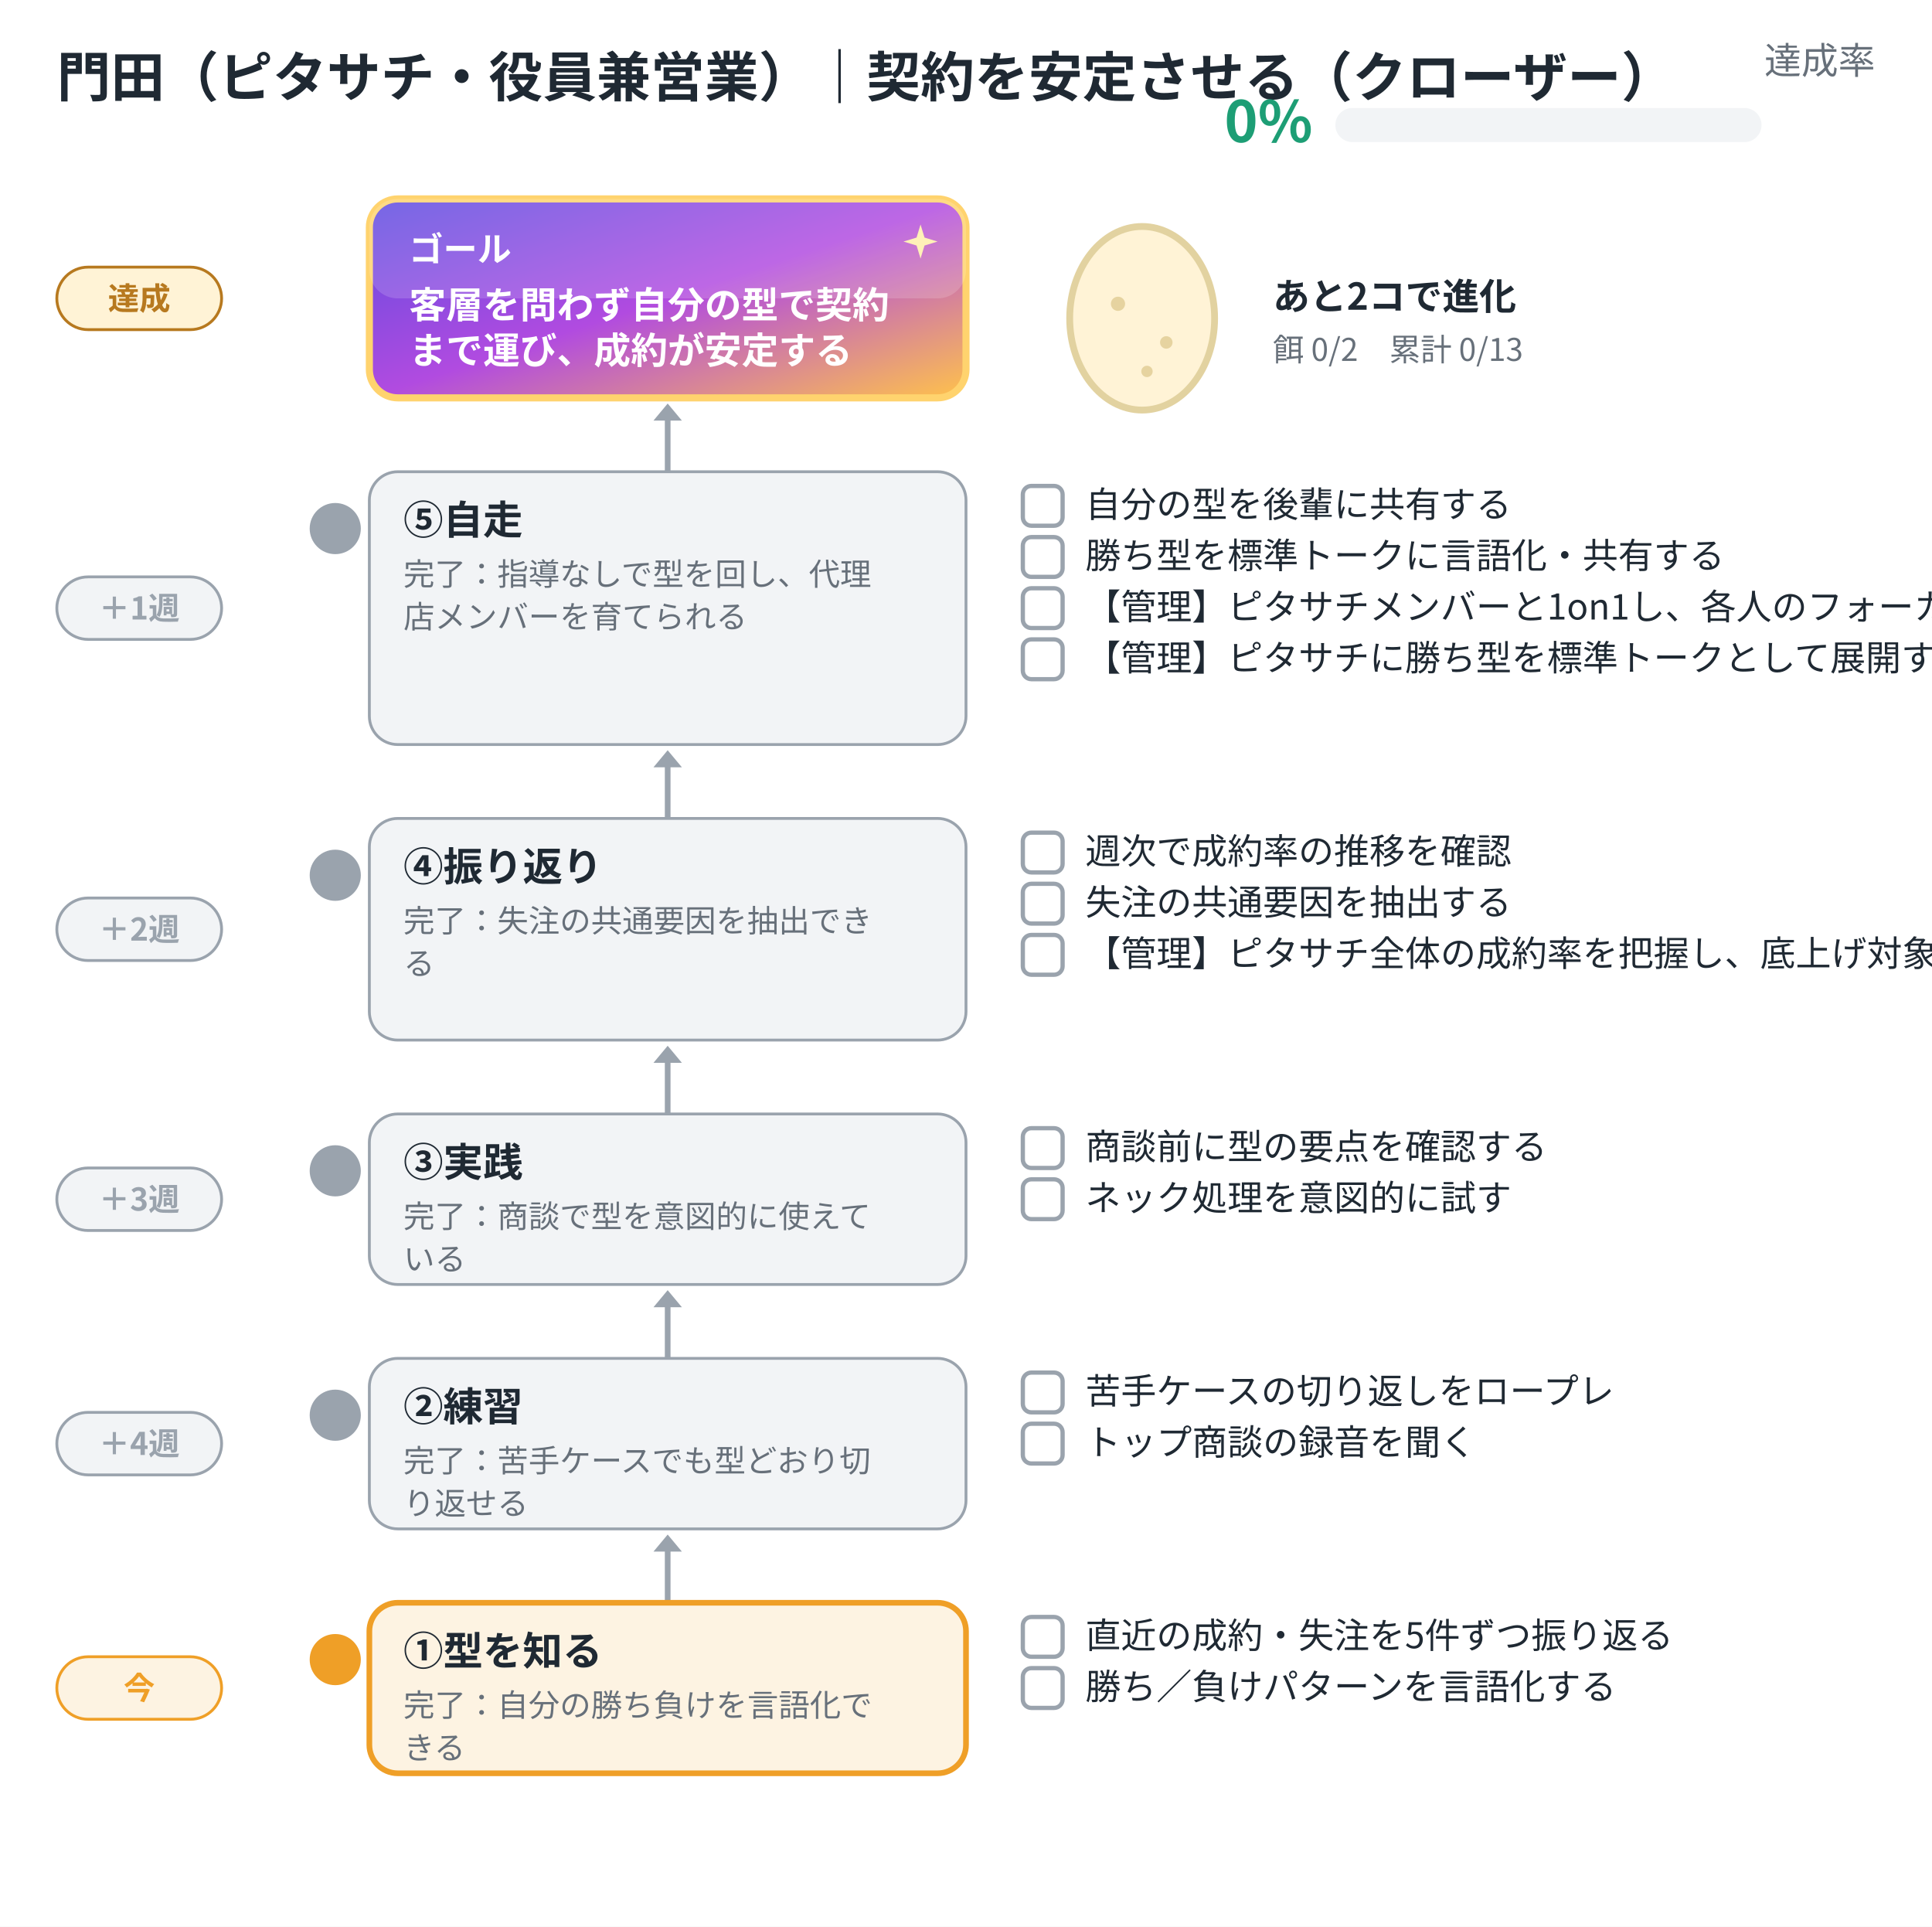
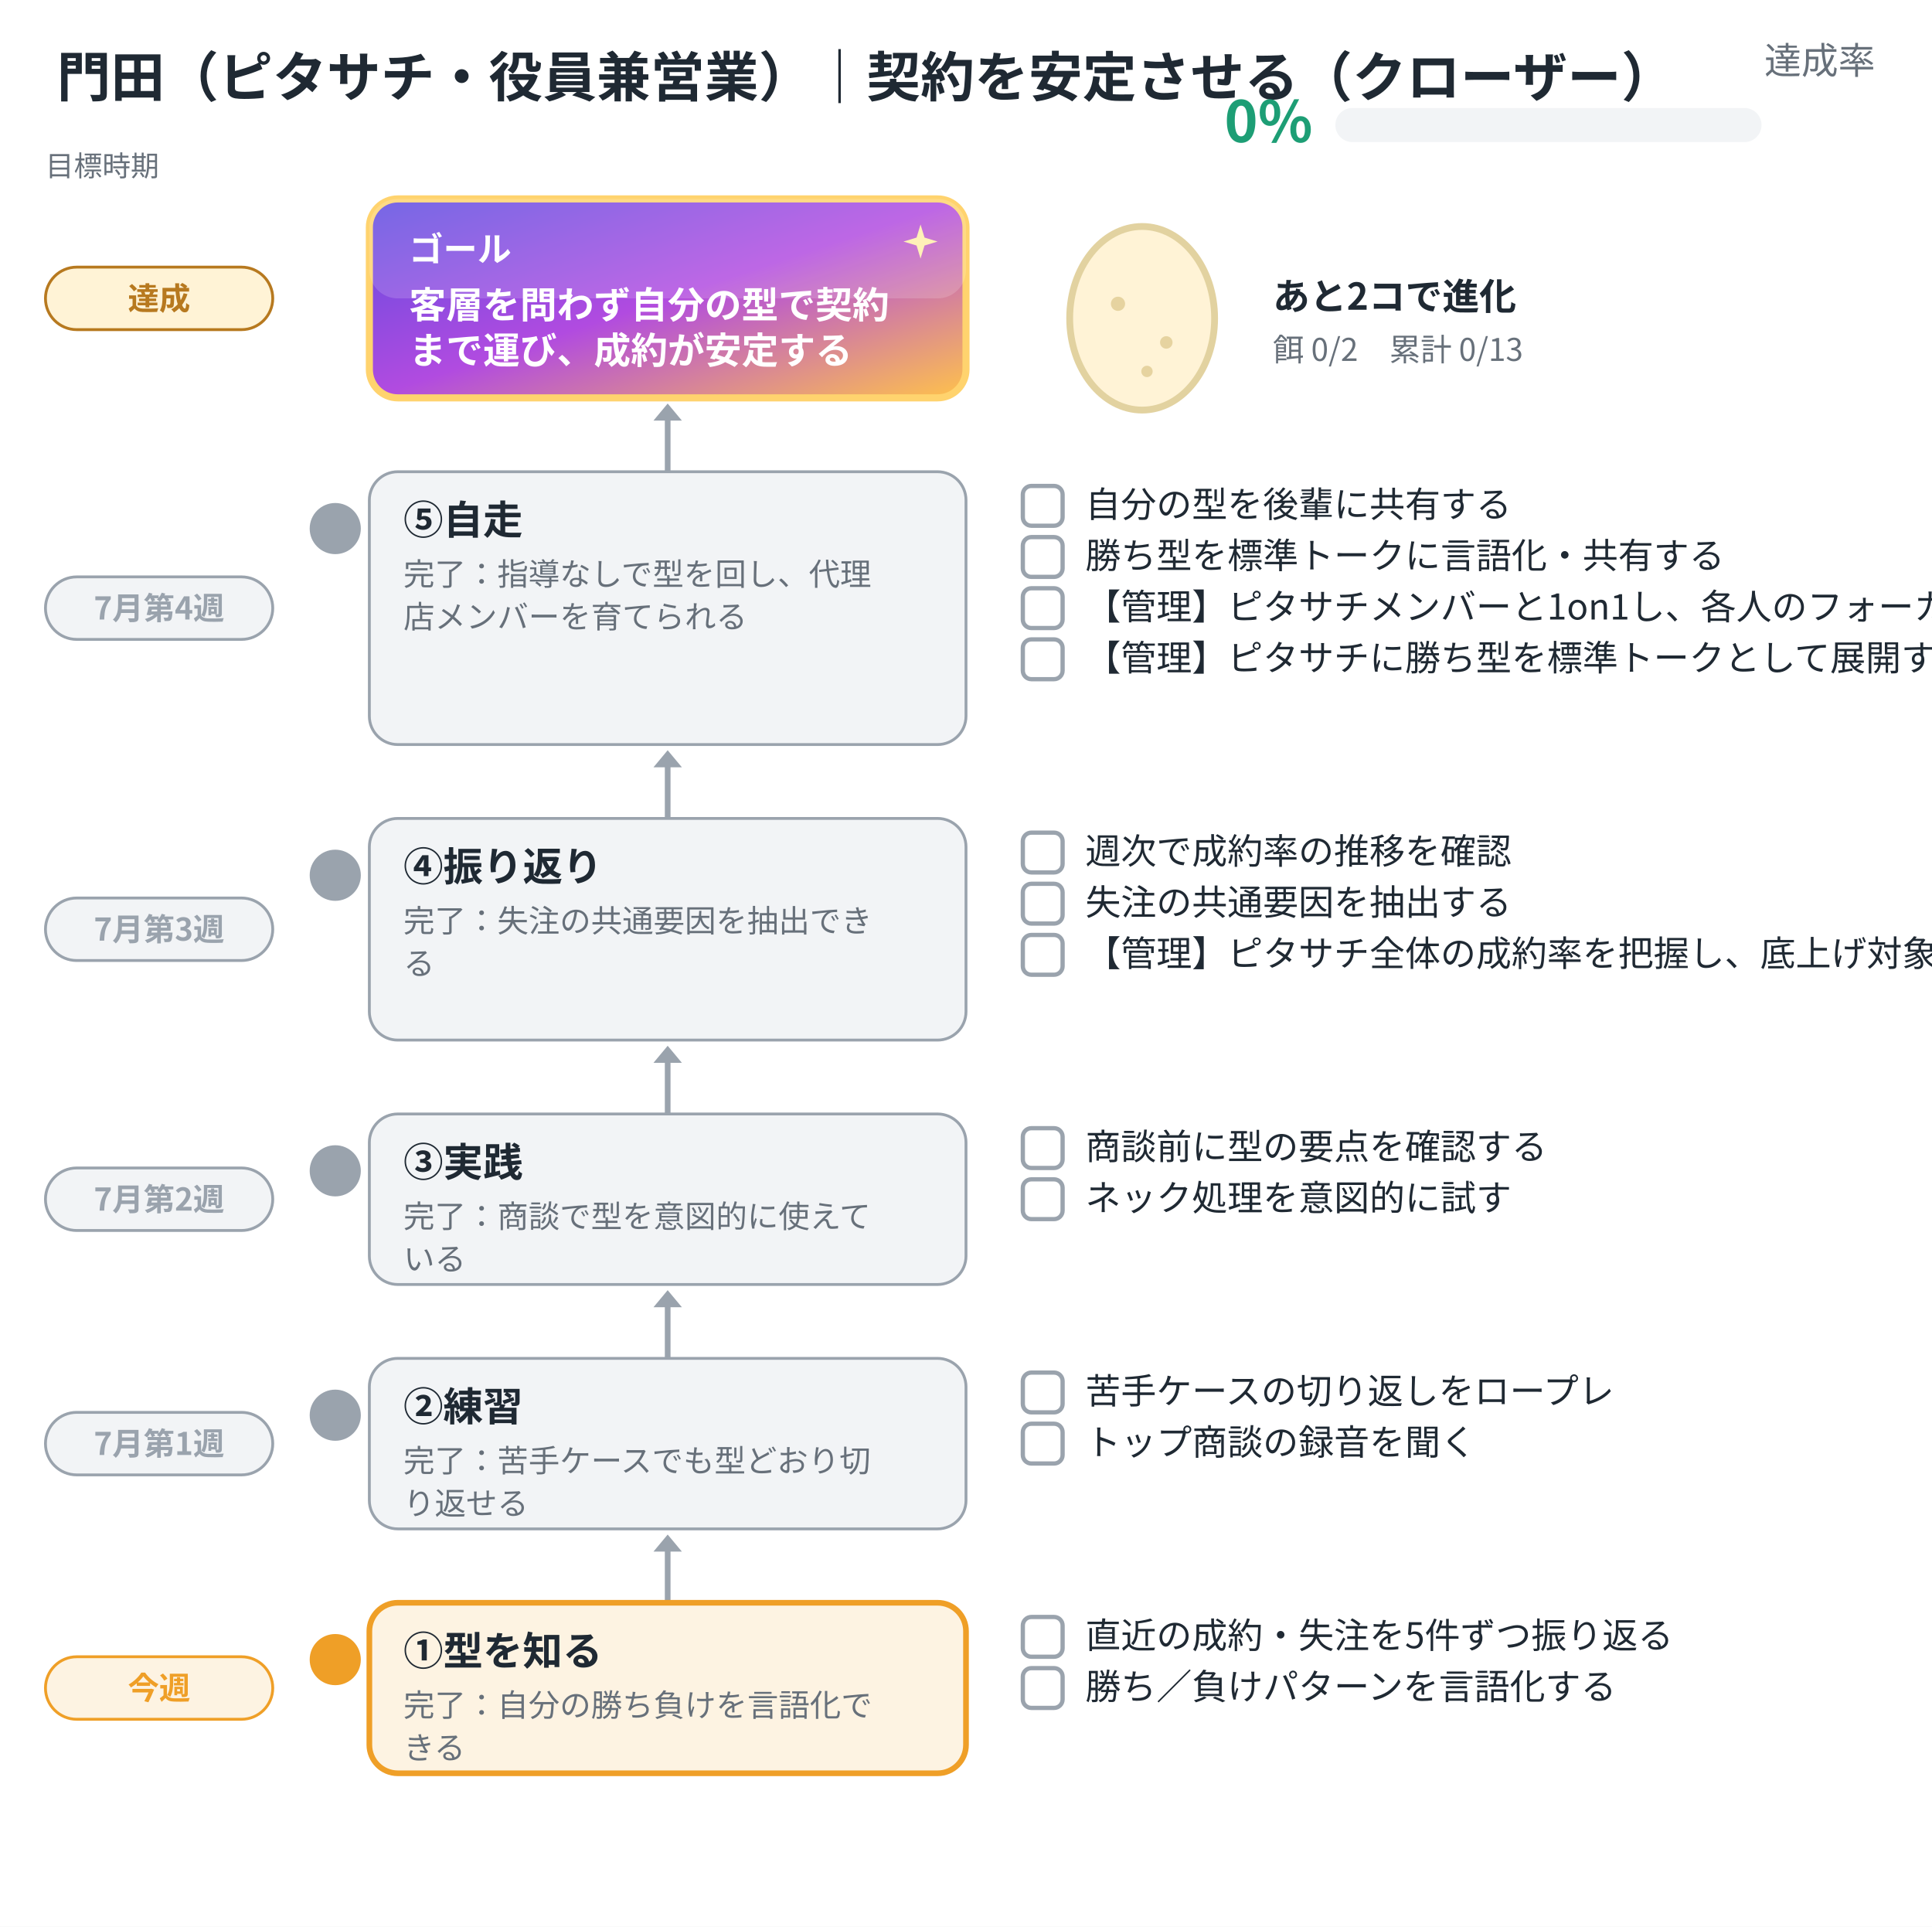
<svg xmlns="http://www.w3.org/2000/svg" viewBox="0 0 680 678" font-family="Hiragino Sans, 'Noto Sans CJK JP', 'Yu Gothic', sans-serif" width="680" height="678">
  <defs>
    <linearGradient id="goalGrad" x1="0" y1="0" x2="1" y2="1">
      <stop offset="0" stop-color="#5B4BE0" />
      <stop offset="0.5" stop-color="#B14BE0" />
      <stop offset="1" stop-color="#FFC24B" />
    </linearGradient>
    <linearGradient id="phx" x1="0" y1="0" x2="0" y2="1">
      <stop offset="0" stop-color="#FFE259" />
      <stop offset="0.5" stop-color="#FF9A00" />
      <stop offset="1" stop-color="#FF3D00" />
    </linearGradient>
    <linearGradient id="phx2" x1="0" y1="0" x2="0" y2="1">
      <stop offset="0" stop-color="#FFF0A0" />
      <stop offset="1" stop-color="#FF7A00" />
    </linearGradient>
    <linearGradient id="hen" x1="0" y1="0" x2="1" y2="1">
      <stop offset="0" stop-color="#37C9B0" />
      <stop offset="0.6" stop-color="#3DA0E8" />
      <stop offset="1" stop-color="#7A5BE0" />
    </linearGradient>
    <linearGradient id="pcock" x1="0" y1="0" x2="0" y2="1">
      <stop offset="0" stop-color="#2BD0C0" />
      <stop offset="0.55" stop-color="#2E8FD0" />
      <stop offset="1" stop-color="#2E4BB0" />
    </linearGradient>
    <linearGradient id="gold" x1="0" y1="0" x2="0" y2="1">
      <stop offset="0" stop-color="#FFF0A8" />
      <stop offset="0.5" stop-color="#F2C230" />
      <stop offset="1" stop-color="#C8901A" />
    </linearGradient>
  </defs>
  <rect x="0" y="0" width="680" height="678" fill="#FFFFFF" />
  <text x="20" y="34" font-size="19" font-weight="700" fill="#1F2933">門田（ピタサチ・役員兼営業）｜契約を安定させる（クローザー）</text>
  <text x="660" y="26" text-anchor="end" font-size="13" fill="#67707A">達成率</text>
  <text x="462" y="50" text-anchor="end" font-size="20" font-weight="700" fill="#1D9E75">0%</text>
  <rect x="470" y="38" width="150" height="12" rx="6" fill="#F2F4F6" />
  <rect x="470" y="38" width="0" height="12" rx="6" fill="#1D9E75" />
  <rect x="130" y="70" width="210" height="70" rx="10" fill="url(#goalGrad)" stroke="#FFD36E" stroke-width="2.5" />
  <rect x="130" y="70" width="210" height="35.0" rx="10" fill="#FFFFFF" opacity="0.16" />
  <text x="144" y="92" font-size="12" font-weight="700" fill="#FFFFFF">ゴール</text>
  <polygon points="324.0,79.0 325.4,83.6 330.0,85.0 325.4,86.4 324.0,91.0 322.6,86.4 318.0,85.0 322.6,83.6" fill="#FFF1B8" />
  <text x="144" y="112" font-size="13" font-weight="600" fill="#FFFFFF">客層を問わず自分の型で契約</text>
  <text x="144" y="128" font-size="13" font-weight="600" fill="#FFFFFF">まで運び、成約が安定する</text>
-   <rect x="20" y="94.0" width="58" height="22" rx="11" fill="#FFF3D6" stroke="#B7791F" stroke-width="1" />
-   <text x="49.0" y="109.0" text-anchor="middle" font-size="11" font-weight="700" fill="#B7791F">達成</text>
+   <rect x="16" y="94.0" width="80" height="22" rx="11" fill="#FFF3D6" stroke="#B7791F" stroke-width="1" />
+   <text x="56.0" y="109.0" text-anchor="middle" font-size="11" font-weight="700" fill="#B7791F">達成</text>
  <ellipse cx="402.0" cy="112.0" rx="25.5" ry="32.3" fill="#FFF3D6" />
  <ellipse cx="402.0" cy="112.0" rx="25.5" ry="32.3" fill="none" stroke="#E2D2A0" stroke-width="2.4" />
  <circle cx="393.5" cy="106.9" r="2.5" fill="#E6D3A0" />
  <circle cx="410.5" cy="120.5" r="2.2" fill="#E6D3A0" />
  <circle cx="403.7" cy="130.7" r="2.0" fill="#E6D3A0" />
  <text x="448" y="109" font-size="13" font-weight="700" fill="#1F2933">あと2コで進化</text>
  <text x="448" y="127" font-size="11" fill="#67707A">餌 0/2　累計 0/13</text>
+   <text x="16" y="62" font-size="10" fill="#67707A">目標時期</text>
  <line x1="235.0" y1="166" x2="235.0" y2="146" stroke="#9AA3AD" stroke-width="2" />
  <path d="M230.0,148 L235.0,142 L240.0,148 Z" fill="#9AA3AD" />
  <rect x="130" y="166" width="210" height="96" rx="10" fill="#F2F4F6" stroke="#9AA3AD" stroke-width="1" />
  <circle cx="118" cy="186" r="9" fill="#9AA3AD" />
  <text x="142" y="188" font-size="14" font-weight="700" fill="#1F2933">⑤自走</text>
  <text x="142" y="206" font-size="11" fill="#67707A">完了：指導なしで型を回し、代理</text>
  <text x="142" y="221" font-size="11" fill="#67707A">店メンバーを育てられる</text>
-   <rect x="20" y="203.0" width="58" height="22" rx="11" fill="#F2F4F6" stroke="#9AA3AD" stroke-width="1" />
-   <text x="49.0" y="218.0" text-anchor="middle" font-size="11" font-weight="700" fill="#9AA3AD">＋1週</text>
+   <rect x="16" y="203.0" width="80" height="22" rx="11" fill="#F2F4F6" stroke="#9AA3AD" stroke-width="1" />
+   <text x="56.0" y="218.0" text-anchor="middle" font-size="11" font-weight="700" fill="#9AA3AD">7月第4週</text>
  <rect x="360" y="171" width="14" height="14" rx="3" fill="#fff" stroke="#9AA3AD" stroke-width="1.5" />
  <text x="382" y="182" font-size="12.5" fill="#1F2933">自分の型を後輩に共有する</text>
  <rect x="360" y="189" width="14" height="14" rx="3" fill="#fff" stroke="#9AA3AD" stroke-width="1.5" />
  <text x="382" y="200" font-size="12.5" fill="#1F2933">勝ち型を標準トークに言語化・共有する</text>
  <rect x="360" y="207" width="14" height="14" rx="3" fill="#fff" stroke="#9AA3AD" stroke-width="1.5" />
  <text x="382" y="218" font-size="12.5" fill="#1F2933">【管理】ピタサチメンバーと1on1し、各人のフォーカスを握る</text>
  <rect x="360" y="225" width="14" height="14" rx="3" fill="#fff" stroke="#9AA3AD" stroke-width="1.5" />
  <text x="382" y="236" font-size="12.5" fill="#1F2933">【管理】ピタサチに勝ち型を標準トークとして展開する</text>
  <line x1="235.0" y1="288" x2="235.0" y2="268" stroke="#9AA3AD" stroke-width="2" />
  <path d="M230.0,270 L235.0,264 L240.0,270 Z" fill="#9AA3AD" />
  <rect x="130" y="288" width="210" height="78" rx="10" fill="#F2F4F6" stroke="#9AA3AD" stroke-width="1" />
  <circle cx="118" cy="308" r="9" fill="#9AA3AD" />
  <text x="142" y="310" font-size="14" font-weight="700" fill="#1F2933">④振り返り</text>
  <text x="142" y="328" font-size="11" fill="#67707A">完了：失注の共通要因を抽出でき</text>
  <text x="142" y="343" font-size="11" fill="#67707A">る</text>
-   <rect x="20" y="316.0" width="58" height="22" rx="11" fill="#F2F4F6" stroke="#9AA3AD" stroke-width="1" />
-   <text x="49.0" y="331.0" text-anchor="middle" font-size="11" font-weight="700" fill="#9AA3AD">＋2週</text>
+   <rect x="16" y="316.0" width="80" height="22" rx="11" fill="#F2F4F6" stroke="#9AA3AD" stroke-width="1" />
+   <text x="56.0" y="331.0" text-anchor="middle" font-size="11" font-weight="700" fill="#9AA3AD">7月第3週</text>
  <rect x="360" y="293" width="14" height="14" rx="3" fill="#fff" stroke="#9AA3AD" stroke-width="1.5" />
  <text x="382" y="304" font-size="12.5" fill="#1F2933">週次で成約率の推移を確認</text>
  <rect x="360" y="311" width="14" height="14" rx="3" fill="#fff" stroke="#9AA3AD" stroke-width="1.5" />
  <text x="382" y="322" font-size="12.5" fill="#1F2933">失注の共通要因を抽出する</text>
  <rect x="360" y="329" width="14" height="14" rx="3" fill="#fff" stroke="#9AA3AD" stroke-width="1.5" />
  <text x="382" y="340" font-size="12.5" fill="#1F2933">【管理】ピタサチ全体の成約率を把握し、底上げ対象を決める</text>
  <line x1="235.0" y1="392" x2="235.0" y2="372" stroke="#9AA3AD" stroke-width="2" />
  <path d="M230.0,374 L235.0,368 L240.0,374 Z" fill="#9AA3AD" />
  <rect x="130" y="392" width="210" height="60" rx="10" fill="#F2F4F6" stroke="#9AA3AD" stroke-width="1" />
  <circle cx="118" cy="412" r="9" fill="#9AA3AD" />
  <text x="142" y="414" font-size="14" font-weight="700" fill="#1F2933">③実践</text>
  <text x="142" y="432" font-size="11" fill="#67707A">完了：商談で型を意図的に使えて</text>
  <text x="142" y="447" font-size="11" fill="#67707A">いる</text>
-   <rect x="20" y="411.0" width="58" height="22" rx="11" fill="#F2F4F6" stroke="#9AA3AD" stroke-width="1" />
-   <text x="49.0" y="426.0" text-anchor="middle" font-size="11" font-weight="700" fill="#9AA3AD">＋3週</text>
+   <rect x="16" y="411.0" width="80" height="22" rx="11" fill="#F2F4F6" stroke="#9AA3AD" stroke-width="1" />
+   <text x="56.0" y="426.0" text-anchor="middle" font-size="11" font-weight="700" fill="#9AA3AD">7月第2週</text>
  <rect x="360" y="397" width="14" height="14" rx="3" fill="#fff" stroke="#9AA3AD" stroke-width="1.5" />
  <text x="382" y="408" font-size="12.5" fill="#1F2933">商談前に型の要点を確認する</text>
  <rect x="360" y="415" width="14" height="14" rx="3" fill="#fff" stroke="#9AA3AD" stroke-width="1.5" />
  <text x="382" y="426" font-size="12.5" fill="#1F2933">ネック処理を意図的に試す</text>
  <line x1="235.0" y1="478" x2="235.0" y2="458" stroke="#9AA3AD" stroke-width="2" />
  <path d="M230.0,460 L235.0,454 L240.0,460 Z" fill="#9AA3AD" />
  <rect x="130" y="478" width="210" height="60" rx="10" fill="#F2F4F6" stroke="#9AA3AD" stroke-width="1" />
  <circle cx="118" cy="498" r="9" fill="#9AA3AD" />
  <text x="142" y="500" font-size="14" font-weight="700" fill="#1F2933">②練習</text>
  <text x="142" y="518" font-size="11" fill="#67707A">完了：苦手ケースでも型どおり切</text>
  <text x="142" y="533" font-size="11" fill="#67707A">り返せる</text>
-   <rect x="20" y="497.0" width="58" height="22" rx="11" fill="#F2F4F6" stroke="#9AA3AD" stroke-width="1" />
-   <text x="49.0" y="512.0" text-anchor="middle" font-size="11" font-weight="700" fill="#9AA3AD">＋4週</text>
+   <rect x="16" y="497.0" width="80" height="22" rx="11" fill="#F2F4F6" stroke="#9AA3AD" stroke-width="1" />
+   <text x="56.0" y="512.0" text-anchor="middle" font-size="11" font-weight="700" fill="#9AA3AD">7月第1週</text>
  <rect x="360" y="483" width="14" height="14" rx="3" fill="#fff" stroke="#9AA3AD" stroke-width="1.5" />
  <text x="382" y="494" font-size="12.5" fill="#1F2933">苦手ケースの切り返しをロープレ</text>
  <rect x="360" y="501" width="14" height="14" rx="3" fill="#fff" stroke="#9AA3AD" stroke-width="1.5" />
  <text x="382" y="512" font-size="12.5" fill="#1F2933">トップ商談の録音を聞く</text>
  <line x1="235.0" y1="564" x2="235.0" y2="544" stroke="#9AA3AD" stroke-width="2" />
  <path d="M230.0,546 L235.0,540 L240.0,546 Z" fill="#9AA3AD" />
  <rect x="130" y="564" width="210" height="60" rx="10" fill="#FDF3E2" stroke="#EF9F27" stroke-width="2" />
  <circle cx="118" cy="584" r="9" fill="#EF9F27" />
  <text x="142" y="586" font-size="14" font-weight="700" fill="#1F2933">①型を知る</text>
  <text x="142" y="604" font-size="11" fill="#67707A">完了：自分の勝ち負けを言語化で</text>
  <text x="142" y="619" font-size="11" fill="#67707A">きる</text>
-   <rect x="20" y="583.0" width="58" height="22" rx="11" fill="#FDF3E2" stroke="#EF9F27" stroke-width="1" />
-   <text x="49.0" y="598.0" text-anchor="middle" font-size="11" font-weight="700" fill="#EF9F27">今</text>
+   <rect x="16" y="583.0" width="80" height="22" rx="11" fill="#FDF3E2" stroke="#EF9F27" stroke-width="1" />
+   <text x="56.0" y="598.0" text-anchor="middle" font-size="11" font-weight="700" fill="#EF9F27">今週</text>
  <rect x="360" y="569" width="14" height="14" rx="3" fill="#fff" stroke="#9AA3AD" stroke-width="1.5" />
  <text x="382" y="580" font-size="12.5" fill="#1F2933">直近の成約・失注を5件ずつ振り返る</text>
  <rect x="360" y="587" width="14" height="14" rx="3" fill="#fff" stroke="#9AA3AD" stroke-width="1.5" />
  <text x="382" y="598" font-size="12.5" fill="#1F2933">勝ち／負けパターンを言語化する</text>
</svg>
